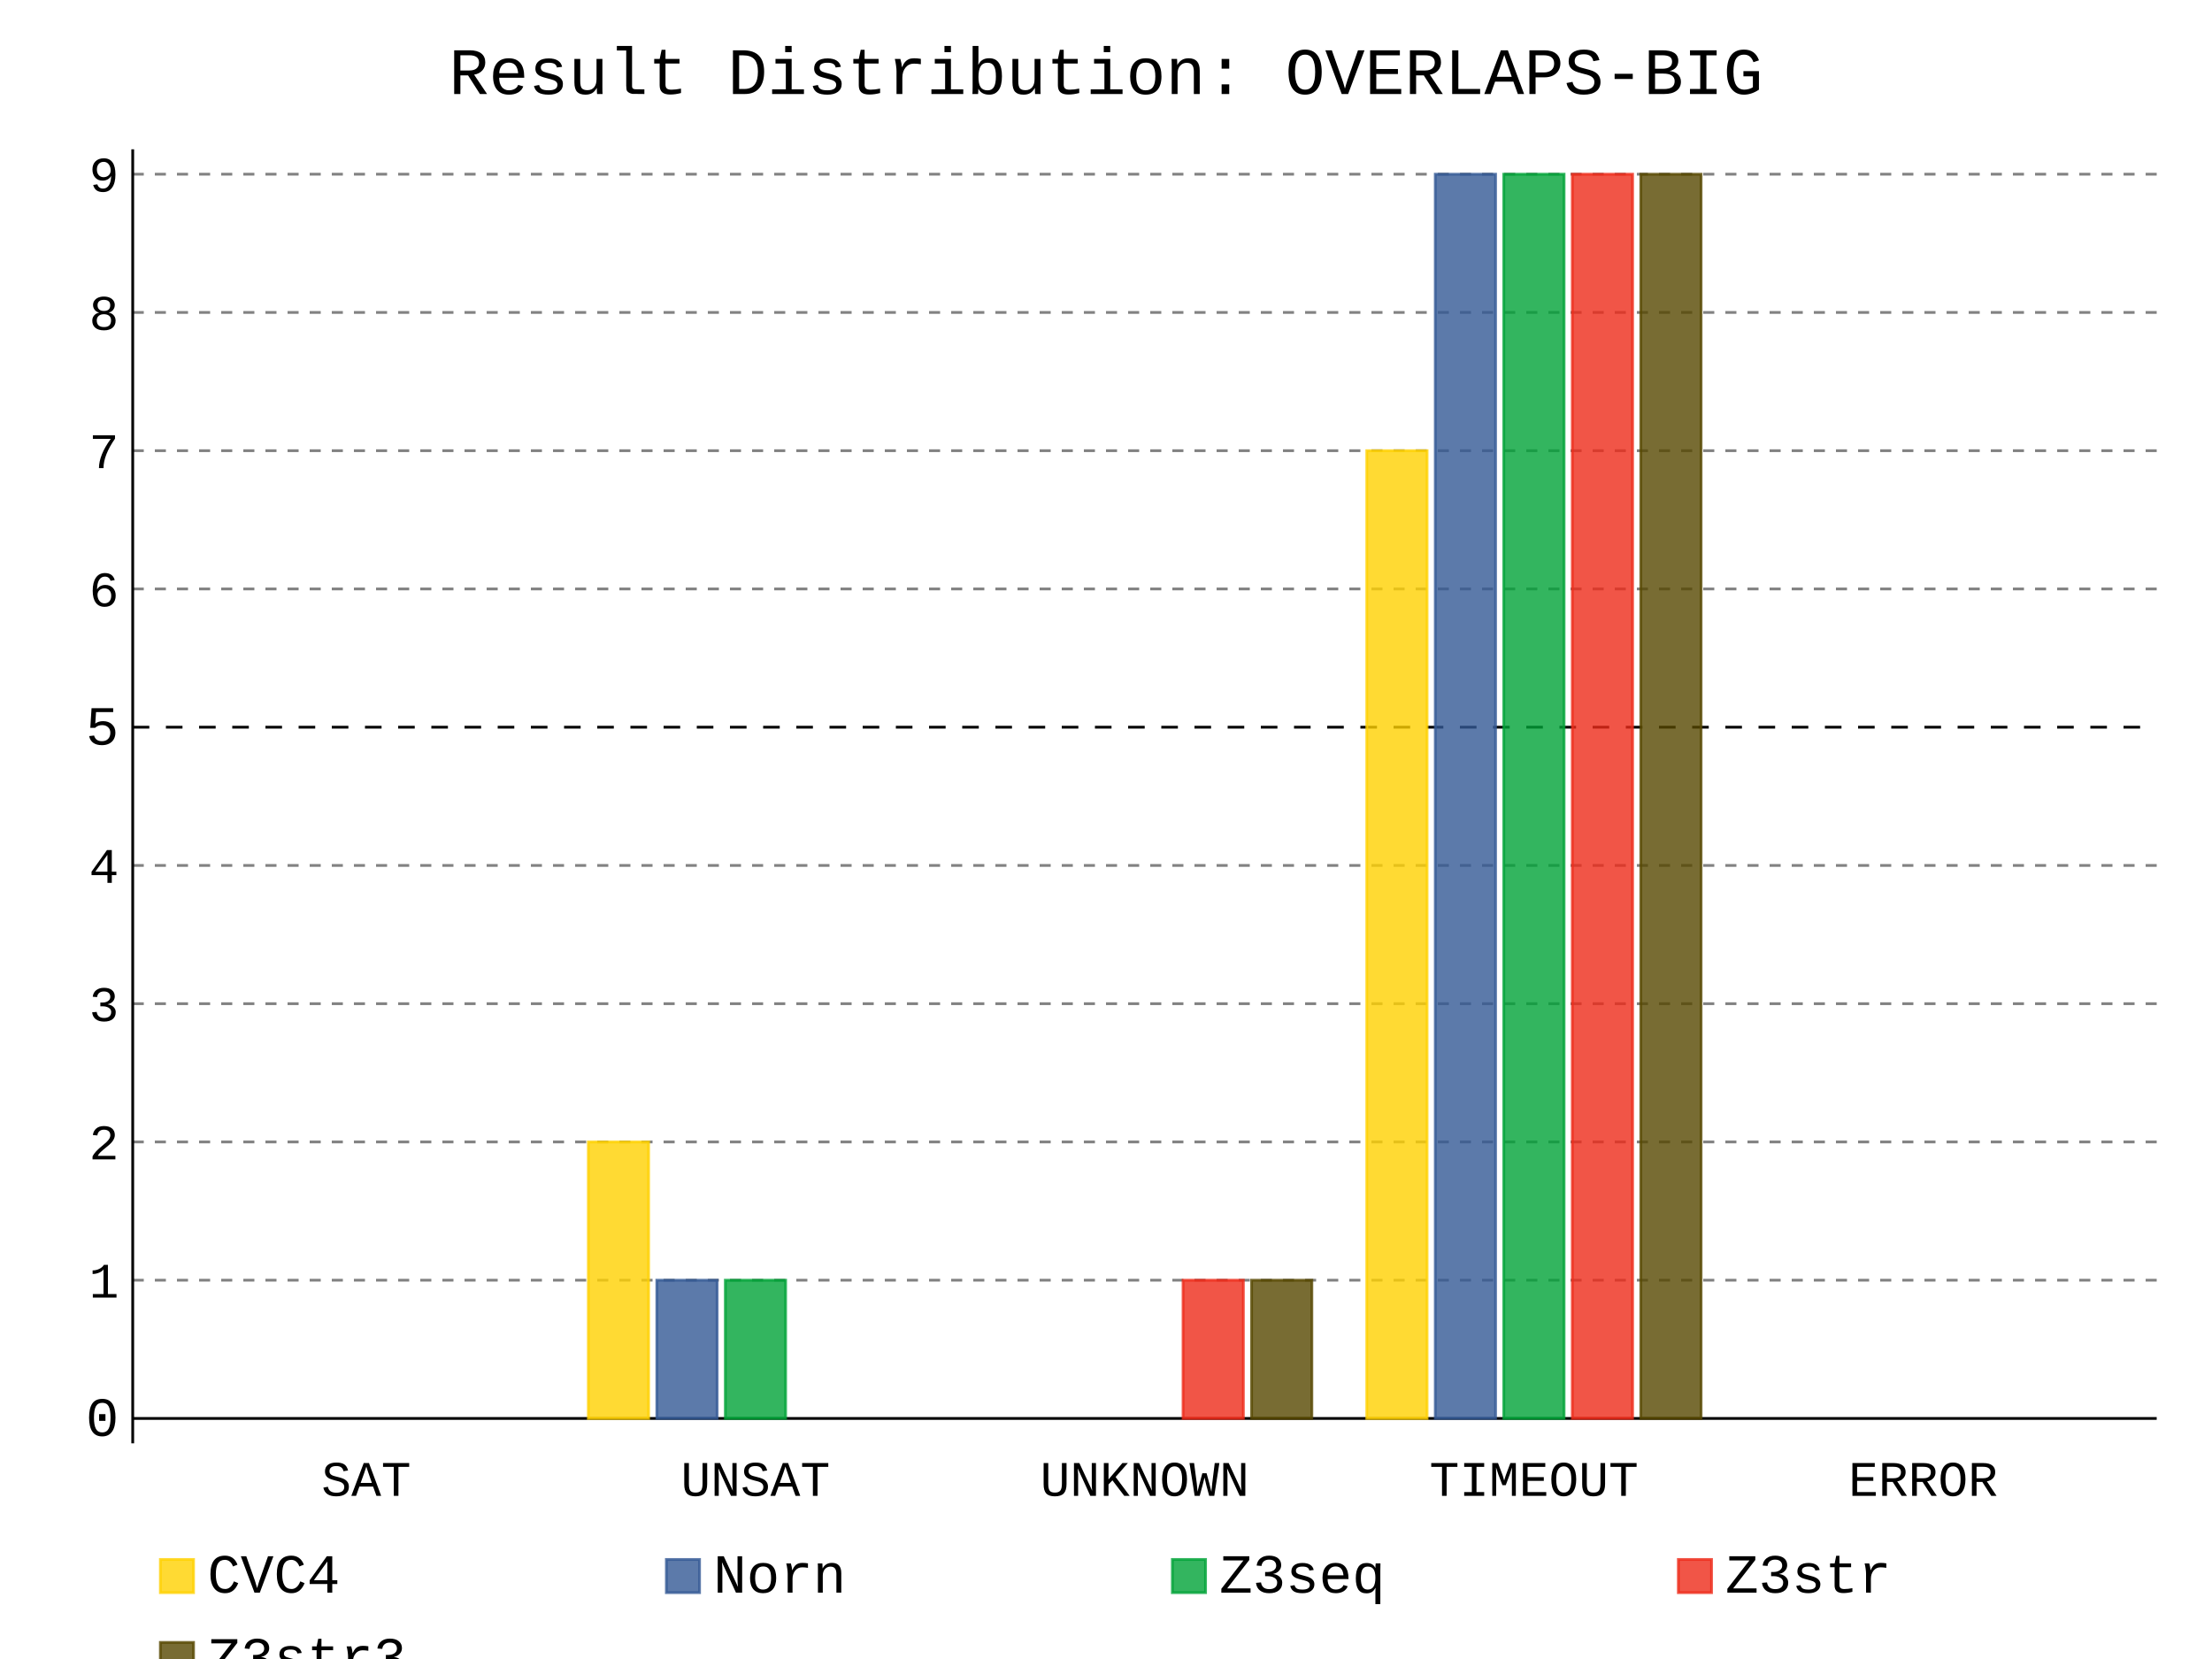
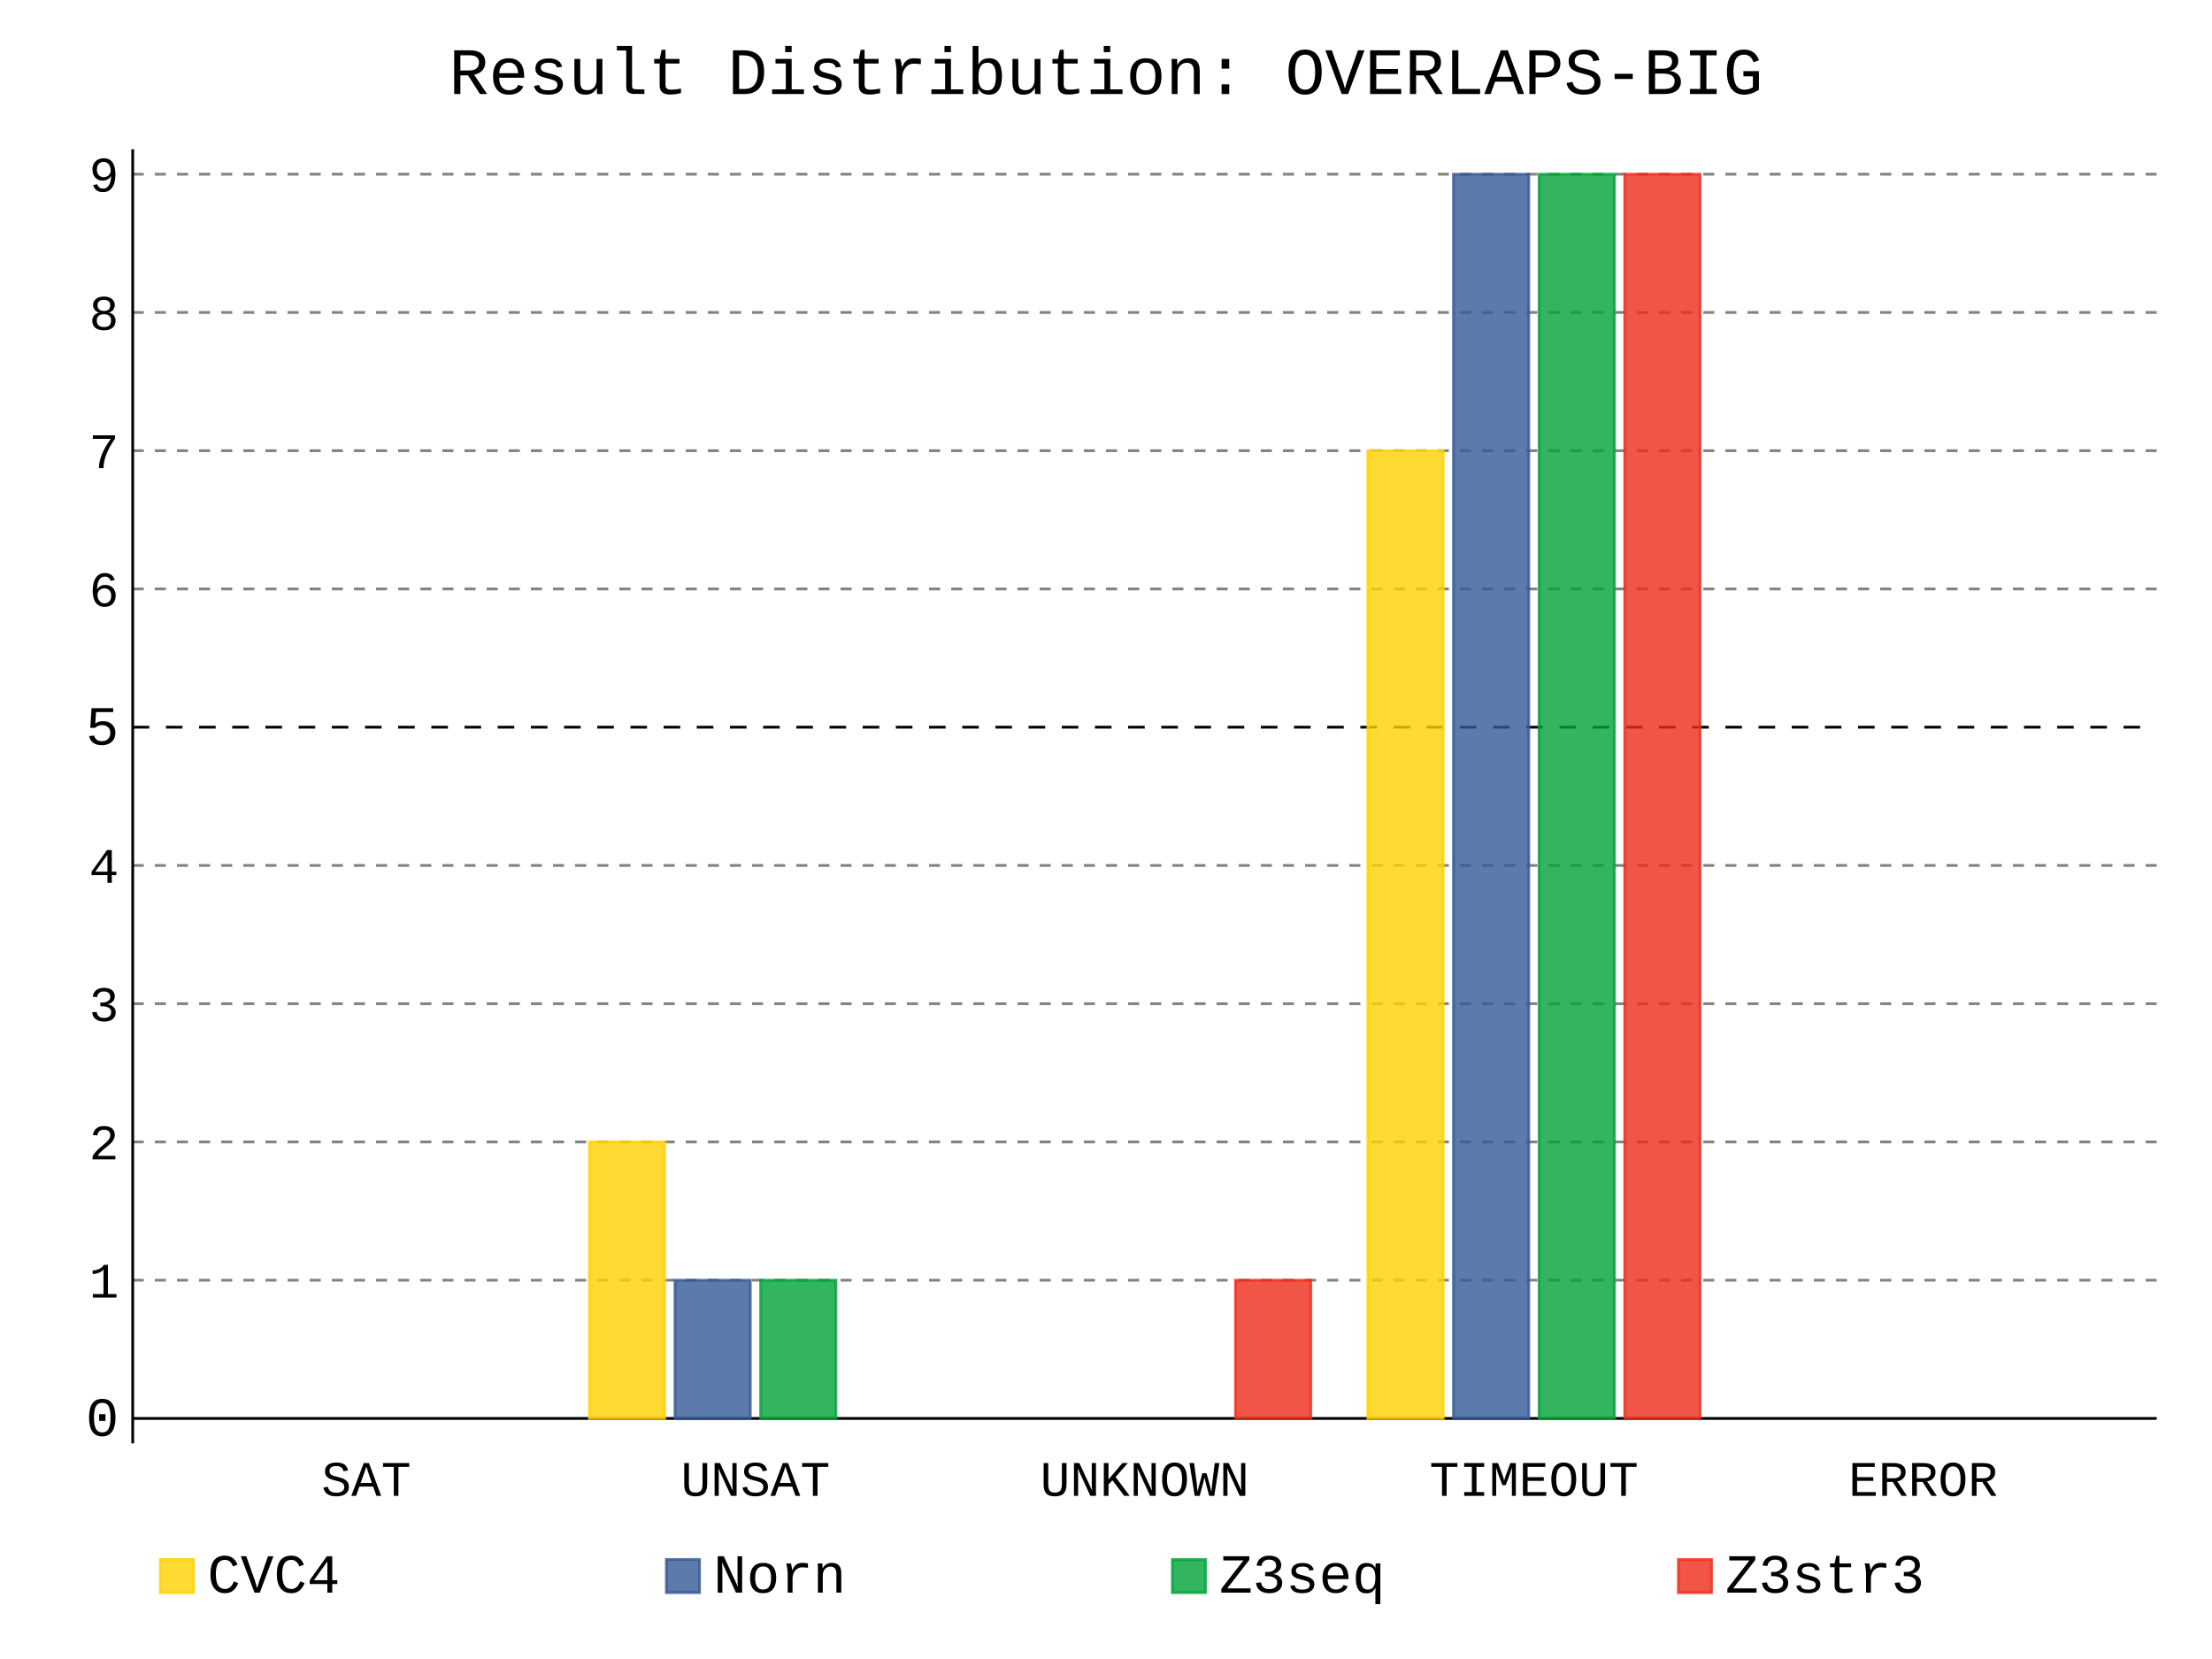
- <svg xmlns="http://www.w3.org/2000/svg" id="chart-ce43a059-4358-476a-bb86-071a1c164691" class="pygal-chart" viewBox="0 0 800 600">
+ <svg xmlns="http://www.w3.org/2000/svg" id="chart-82ece17a-d580-466c-9247-1dfa2f2ea544" class="pygal-chart" viewBox="0 0 800 600">
  <defs>
-     <style type="text/css">#chart-ce43a059-4358-476a-bb86-071a1c164691{-webkit-user-select:none;-webkit-font-smoothing:antialiased;font-family:Consolas,"Liberation Mono",Menlo,Courier,monospace}#chart-ce43a059-4358-476a-bb86-071a1c164691 .title{font-family:Consolas,"Liberation Mono",Menlo,Courier,monospace;font-size:24px}#chart-ce43a059-4358-476a-bb86-071a1c164691 .legends .legend text{font-family:Consolas,"Liberation Mono",Menlo,Courier,monospace;font-size:20px}#chart-ce43a059-4358-476a-bb86-071a1c164691 .axis text{font-family:Consolas,"Liberation Mono",Menlo,Courier,monospace;font-size:18px}#chart-ce43a059-4358-476a-bb86-071a1c164691 .axis text.major{font-family:Consolas,"Liberation Mono",Menlo,Courier,monospace;font-size:20px}#chart-ce43a059-4358-476a-bb86-071a1c164691 .text-overlay text.value{font-family:Consolas,"Liberation Mono",Menlo,Courier,monospace;font-size:22px}#chart-ce43a059-4358-476a-bb86-071a1c164691 .text-overlay text.label{font-family:Consolas,"Liberation Mono",Menlo,Courier,monospace;font-size:20px}#chart-ce43a059-4358-476a-bb86-071a1c164691 .tooltip{font-family:Consolas,"Liberation Mono",Menlo,Courier,monospace;font-size:20px}#chart-ce43a059-4358-476a-bb86-071a1c164691 text.no_data{font-family:Consolas,"Liberation Mono",Menlo,Courier,monospace;font-size:64px}
- #chart-ce43a059-4358-476a-bb86-071a1c164691{background-color:#FFFFFF}#chart-ce43a059-4358-476a-bb86-071a1c164691 path,#chart-ce43a059-4358-476a-bb86-071a1c164691 line,#chart-ce43a059-4358-476a-bb86-071a1c164691 rect,#chart-ce43a059-4358-476a-bb86-071a1c164691 circle{-webkit-transition:100ms;-moz-transition:100ms;transition:100ms}#chart-ce43a059-4358-476a-bb86-071a1c164691 .graph &gt; .background{fill:#FFFFFF}#chart-ce43a059-4358-476a-bb86-071a1c164691 .plot &gt; .background{fill:#FFFFFF}#chart-ce43a059-4358-476a-bb86-071a1c164691 .graph{fill:#000000}#chart-ce43a059-4358-476a-bb86-071a1c164691 text.no_data{fill:#000000}#chart-ce43a059-4358-476a-bb86-071a1c164691 .title{fill:#000000}#chart-ce43a059-4358-476a-bb86-071a1c164691 .legends .legend text{fill:#000000}#chart-ce43a059-4358-476a-bb86-071a1c164691 .legends .legend:hover text{fill:#000000}#chart-ce43a059-4358-476a-bb86-071a1c164691 .axis .line{stroke:#000000}#chart-ce43a059-4358-476a-bb86-071a1c164691 .axis .guide.line{stroke:#828282}#chart-ce43a059-4358-476a-bb86-071a1c164691 .axis .major.line{stroke:#000000}#chart-ce43a059-4358-476a-bb86-071a1c164691 .axis text.major{fill:#000000}#chart-ce43a059-4358-476a-bb86-071a1c164691 .axis.y .guides:hover .guide.line,#chart-ce43a059-4358-476a-bb86-071a1c164691 .line-graph .axis.x .guides:hover .guide.line,#chart-ce43a059-4358-476a-bb86-071a1c164691 .stackedline-graph .axis.x .guides:hover .guide.line,#chart-ce43a059-4358-476a-bb86-071a1c164691 .xy-graph .axis.x .guides:hover .guide.line{stroke:#000000}#chart-ce43a059-4358-476a-bb86-071a1c164691 .axis .guides:hover text{fill:#000000}#chart-ce43a059-4358-476a-bb86-071a1c164691 .reactive{fill-opacity:.8;stroke-opacity:.8}#chart-ce43a059-4358-476a-bb86-071a1c164691 .ci{stroke:#000000}#chart-ce43a059-4358-476a-bb86-071a1c164691 .reactive.active,#chart-ce43a059-4358-476a-bb86-071a1c164691 .active .reactive{fill-opacity:.9;stroke-opacity:.9;stroke-width:4}#chart-ce43a059-4358-476a-bb86-071a1c164691 .ci .reactive.active{stroke-width:1.5}#chart-ce43a059-4358-476a-bb86-071a1c164691 .series text{fill:#000000}#chart-ce43a059-4358-476a-bb86-071a1c164691 .tooltip rect{fill:#FFFFFF;stroke:#000000;-webkit-transition:opacity 100ms;-moz-transition:opacity 100ms;transition:opacity 100ms}#chart-ce43a059-4358-476a-bb86-071a1c164691 .tooltip .label{fill:#000000}#chart-ce43a059-4358-476a-bb86-071a1c164691 .tooltip .label{fill:#000000}#chart-ce43a059-4358-476a-bb86-071a1c164691 .tooltip .legend{font-size:.8em;fill:#828282}#chart-ce43a059-4358-476a-bb86-071a1c164691 .tooltip .x_label{font-size:.6em;fill:#000000}#chart-ce43a059-4358-476a-bb86-071a1c164691 .tooltip .xlink{font-size:.5em;text-decoration:underline}#chart-ce43a059-4358-476a-bb86-071a1c164691 .tooltip .value{font-size:1.5em}#chart-ce43a059-4358-476a-bb86-071a1c164691 .bound{font-size:.5em}#chart-ce43a059-4358-476a-bb86-071a1c164691 .max-value{font-size:.75em;fill:#828282}#chart-ce43a059-4358-476a-bb86-071a1c164691 .map-element{fill:#FFFFFF;stroke:#828282 !important}#chart-ce43a059-4358-476a-bb86-071a1c164691 .map-element .reactive{fill-opacity:inherit;stroke-opacity:inherit}#chart-ce43a059-4358-476a-bb86-071a1c164691 .color-0,#chart-ce43a059-4358-476a-bb86-071a1c164691 .color-0 a:visited{stroke:#ffd000;fill:#ffd000}#chart-ce43a059-4358-476a-bb86-071a1c164691 .color-1,#chart-ce43a059-4358-476a-bb86-071a1c164691 .color-1 a:visited{stroke:#345995;fill:#345995}#chart-ce43a059-4358-476a-bb86-071a1c164691 .color-2,#chart-ce43a059-4358-476a-bb86-071a1c164691 .color-2 a:visited{stroke:#01a337;fill:#01a337}#chart-ce43a059-4358-476a-bb86-071a1c164691 .color-3,#chart-ce43a059-4358-476a-bb86-071a1c164691 .color-3 a:visited{stroke:#ed2b1a;fill:#ed2b1a}#chart-ce43a059-4358-476a-bb86-071a1c164691 .color-4,#chart-ce43a059-4358-476a-bb86-071a1c164691 .color-4 a:visited{stroke:#574700;fill:#574700}#chart-ce43a059-4358-476a-bb86-071a1c164691 .text-overlay .color-0 text{fill:black}#chart-ce43a059-4358-476a-bb86-071a1c164691 .text-overlay .color-1 text{fill:black}#chart-ce43a059-4358-476a-bb86-071a1c164691 .text-overlay .color-2 text{fill:black}#chart-ce43a059-4358-476a-bb86-071a1c164691 .text-overlay .color-3 text{fill:black}#chart-ce43a059-4358-476a-bb86-071a1c164691 .text-overlay .color-4 text{fill:white}
- #chart-ce43a059-4358-476a-bb86-071a1c164691 text.no_data{text-anchor:middle}#chart-ce43a059-4358-476a-bb86-071a1c164691 .guide.line{fill:none}#chart-ce43a059-4358-476a-bb86-071a1c164691 .centered{text-anchor:middle}#chart-ce43a059-4358-476a-bb86-071a1c164691 .title{text-anchor:middle}#chart-ce43a059-4358-476a-bb86-071a1c164691 .legends .legend text{fill-opacity:1}#chart-ce43a059-4358-476a-bb86-071a1c164691 .axis.x text{text-anchor:middle}#chart-ce43a059-4358-476a-bb86-071a1c164691 .axis.x:not(.web) text[transform]{text-anchor:start}#chart-ce43a059-4358-476a-bb86-071a1c164691 .axis.x:not(.web) text[transform].backwards{text-anchor:end}#chart-ce43a059-4358-476a-bb86-071a1c164691 .axis.y text{text-anchor:end}#chart-ce43a059-4358-476a-bb86-071a1c164691 .axis.y text[transform].backwards{text-anchor:start}#chart-ce43a059-4358-476a-bb86-071a1c164691 .axis.y2 text{text-anchor:start}#chart-ce43a059-4358-476a-bb86-071a1c164691 .axis.y2 text[transform].backwards{text-anchor:end}#chart-ce43a059-4358-476a-bb86-071a1c164691 .axis .guide.line{stroke-dasharray:4,4}#chart-ce43a059-4358-476a-bb86-071a1c164691 .axis .major.guide.line{stroke-dasharray:6,6}#chart-ce43a059-4358-476a-bb86-071a1c164691 .horizontal .axis.y .guide.line,#chart-ce43a059-4358-476a-bb86-071a1c164691 .horizontal .axis.y2 .guide.line,#chart-ce43a059-4358-476a-bb86-071a1c164691 .vertical .axis.x .guide.line{opacity:0}#chart-ce43a059-4358-476a-bb86-071a1c164691 .horizontal .axis.always_show .guide.line,#chart-ce43a059-4358-476a-bb86-071a1c164691 .vertical .axis.always_show .guide.line{opacity:1 !important}#chart-ce43a059-4358-476a-bb86-071a1c164691 .axis.y .guides:hover .guide.line,#chart-ce43a059-4358-476a-bb86-071a1c164691 .axis.y2 .guides:hover .guide.line,#chart-ce43a059-4358-476a-bb86-071a1c164691 .axis.x .guides:hover .guide.line{opacity:1}#chart-ce43a059-4358-476a-bb86-071a1c164691 .axis .guides:hover text{opacity:1}#chart-ce43a059-4358-476a-bb86-071a1c164691 .nofill{fill:none}#chart-ce43a059-4358-476a-bb86-071a1c164691 .subtle-fill{fill-opacity:.2}#chart-ce43a059-4358-476a-bb86-071a1c164691 .dot{stroke-width:1px;fill-opacity:1}#chart-ce43a059-4358-476a-bb86-071a1c164691 .dot.active{stroke-width:5px}#chart-ce43a059-4358-476a-bb86-071a1c164691 .dot.negative{fill:transparent}#chart-ce43a059-4358-476a-bb86-071a1c164691 text,#chart-ce43a059-4358-476a-bb86-071a1c164691 tspan{stroke:none !important}#chart-ce43a059-4358-476a-bb86-071a1c164691 .series text.active{opacity:1}#chart-ce43a059-4358-476a-bb86-071a1c164691 .tooltip rect{fill-opacity:.95;stroke-width:.5}#chart-ce43a059-4358-476a-bb86-071a1c164691 .tooltip text{fill-opacity:1}#chart-ce43a059-4358-476a-bb86-071a1c164691 .showable{visibility:hidden}#chart-ce43a059-4358-476a-bb86-071a1c164691 .showable.shown{visibility:visible}#chart-ce43a059-4358-476a-bb86-071a1c164691 .gauge-background{fill:rgba(229,229,229,1);stroke:none}#chart-ce43a059-4358-476a-bb86-071a1c164691 .bg-lines{stroke:#FFFFFF;stroke-width:2px}</style>
+     <style type="text/css">#chart-82ece17a-d580-466c-9247-1dfa2f2ea544{-webkit-user-select:none;-webkit-font-smoothing:antialiased;font-family:Consolas,"Liberation Mono",Menlo,Courier,monospace}#chart-82ece17a-d580-466c-9247-1dfa2f2ea544 .title{font-family:Consolas,"Liberation Mono",Menlo,Courier,monospace;font-size:24px}#chart-82ece17a-d580-466c-9247-1dfa2f2ea544 .legends .legend text{font-family:Consolas,"Liberation Mono",Menlo,Courier,monospace;font-size:20px}#chart-82ece17a-d580-466c-9247-1dfa2f2ea544 .axis text{font-family:Consolas,"Liberation Mono",Menlo,Courier,monospace;font-size:18px}#chart-82ece17a-d580-466c-9247-1dfa2f2ea544 .axis text.major{font-family:Consolas,"Liberation Mono",Menlo,Courier,monospace;font-size:20px}#chart-82ece17a-d580-466c-9247-1dfa2f2ea544 .text-overlay text.value{font-family:Consolas,"Liberation Mono",Menlo,Courier,monospace;font-size:22px}#chart-82ece17a-d580-466c-9247-1dfa2f2ea544 .text-overlay text.label{font-family:Consolas,"Liberation Mono",Menlo,Courier,monospace;font-size:20px}#chart-82ece17a-d580-466c-9247-1dfa2f2ea544 .tooltip{font-family:Consolas,"Liberation Mono",Menlo,Courier,monospace;font-size:20px}#chart-82ece17a-d580-466c-9247-1dfa2f2ea544 text.no_data{font-family:Consolas,"Liberation Mono",Menlo,Courier,monospace;font-size:64px}
+ #chart-82ece17a-d580-466c-9247-1dfa2f2ea544{background-color:#FFFFFF}#chart-82ece17a-d580-466c-9247-1dfa2f2ea544 path,#chart-82ece17a-d580-466c-9247-1dfa2f2ea544 line,#chart-82ece17a-d580-466c-9247-1dfa2f2ea544 rect,#chart-82ece17a-d580-466c-9247-1dfa2f2ea544 circle{-webkit-transition:100ms;-moz-transition:100ms;transition:100ms}#chart-82ece17a-d580-466c-9247-1dfa2f2ea544 .graph &gt; .background{fill:#FFFFFF}#chart-82ece17a-d580-466c-9247-1dfa2f2ea544 .plot &gt; .background{fill:#FFFFFF}#chart-82ece17a-d580-466c-9247-1dfa2f2ea544 .graph{fill:#000000}#chart-82ece17a-d580-466c-9247-1dfa2f2ea544 text.no_data{fill:#000000}#chart-82ece17a-d580-466c-9247-1dfa2f2ea544 .title{fill:#000000}#chart-82ece17a-d580-466c-9247-1dfa2f2ea544 .legends .legend text{fill:#000000}#chart-82ece17a-d580-466c-9247-1dfa2f2ea544 .legends .legend:hover text{fill:#000000}#chart-82ece17a-d580-466c-9247-1dfa2f2ea544 .axis .line{stroke:#000000}#chart-82ece17a-d580-466c-9247-1dfa2f2ea544 .axis .guide.line{stroke:#828282}#chart-82ece17a-d580-466c-9247-1dfa2f2ea544 .axis .major.line{stroke:#000000}#chart-82ece17a-d580-466c-9247-1dfa2f2ea544 .axis text.major{fill:#000000}#chart-82ece17a-d580-466c-9247-1dfa2f2ea544 .axis.y .guides:hover .guide.line,#chart-82ece17a-d580-466c-9247-1dfa2f2ea544 .line-graph .axis.x .guides:hover .guide.line,#chart-82ece17a-d580-466c-9247-1dfa2f2ea544 .stackedline-graph .axis.x .guides:hover .guide.line,#chart-82ece17a-d580-466c-9247-1dfa2f2ea544 .xy-graph .axis.x .guides:hover .guide.line{stroke:#000000}#chart-82ece17a-d580-466c-9247-1dfa2f2ea544 .axis .guides:hover text{fill:#000000}#chart-82ece17a-d580-466c-9247-1dfa2f2ea544 .reactive{fill-opacity:.8;stroke-opacity:.8}#chart-82ece17a-d580-466c-9247-1dfa2f2ea544 .ci{stroke:#000000}#chart-82ece17a-d580-466c-9247-1dfa2f2ea544 .reactive.active,#chart-82ece17a-d580-466c-9247-1dfa2f2ea544 .active .reactive{fill-opacity:.9;stroke-opacity:.9;stroke-width:4}#chart-82ece17a-d580-466c-9247-1dfa2f2ea544 .ci .reactive.active{stroke-width:1.5}#chart-82ece17a-d580-466c-9247-1dfa2f2ea544 .series text{fill:#000000}#chart-82ece17a-d580-466c-9247-1dfa2f2ea544 .tooltip rect{fill:#FFFFFF;stroke:#000000;-webkit-transition:opacity 100ms;-moz-transition:opacity 100ms;transition:opacity 100ms}#chart-82ece17a-d580-466c-9247-1dfa2f2ea544 .tooltip .label{fill:#000000}#chart-82ece17a-d580-466c-9247-1dfa2f2ea544 .tooltip .label{fill:#000000}#chart-82ece17a-d580-466c-9247-1dfa2f2ea544 .tooltip .legend{font-size:.8em;fill:#828282}#chart-82ece17a-d580-466c-9247-1dfa2f2ea544 .tooltip .x_label{font-size:.6em;fill:#000000}#chart-82ece17a-d580-466c-9247-1dfa2f2ea544 .tooltip .xlink{font-size:.5em;text-decoration:underline}#chart-82ece17a-d580-466c-9247-1dfa2f2ea544 .tooltip .value{font-size:1.5em}#chart-82ece17a-d580-466c-9247-1dfa2f2ea544 .bound{font-size:.5em}#chart-82ece17a-d580-466c-9247-1dfa2f2ea544 .max-value{font-size:.75em;fill:#828282}#chart-82ece17a-d580-466c-9247-1dfa2f2ea544 .map-element{fill:#FFFFFF;stroke:#828282 !important}#chart-82ece17a-d580-466c-9247-1dfa2f2ea544 .map-element .reactive{fill-opacity:inherit;stroke-opacity:inherit}#chart-82ece17a-d580-466c-9247-1dfa2f2ea544 .color-0,#chart-82ece17a-d580-466c-9247-1dfa2f2ea544 .color-0 a:visited{stroke:#FFD000;fill:#FFD000}#chart-82ece17a-d580-466c-9247-1dfa2f2ea544 .color-1,#chart-82ece17a-d580-466c-9247-1dfa2f2ea544 .color-1 a:visited{stroke:#345995;fill:#345995}#chart-82ece17a-d580-466c-9247-1dfa2f2ea544 .color-2,#chart-82ece17a-d580-466c-9247-1dfa2f2ea544 .color-2 a:visited{stroke:#01A337;fill:#01A337}#chart-82ece17a-d580-466c-9247-1dfa2f2ea544 .color-3,#chart-82ece17a-d580-466c-9247-1dfa2f2ea544 .color-3 a:visited{stroke:#ED2B1A;fill:#ED2B1A}#chart-82ece17a-d580-466c-9247-1dfa2f2ea544 .text-overlay .color-0 text{fill:black}#chart-82ece17a-d580-466c-9247-1dfa2f2ea544 .text-overlay .color-1 text{fill:black}#chart-82ece17a-d580-466c-9247-1dfa2f2ea544 .text-overlay .color-2 text{fill:black}#chart-82ece17a-d580-466c-9247-1dfa2f2ea544 .text-overlay .color-3 text{fill:black}
+ #chart-82ece17a-d580-466c-9247-1dfa2f2ea544 text.no_data{text-anchor:middle}#chart-82ece17a-d580-466c-9247-1dfa2f2ea544 .guide.line{fill:none}#chart-82ece17a-d580-466c-9247-1dfa2f2ea544 .centered{text-anchor:middle}#chart-82ece17a-d580-466c-9247-1dfa2f2ea544 .title{text-anchor:middle}#chart-82ece17a-d580-466c-9247-1dfa2f2ea544 .legends .legend text{fill-opacity:1}#chart-82ece17a-d580-466c-9247-1dfa2f2ea544 .axis.x text{text-anchor:middle}#chart-82ece17a-d580-466c-9247-1dfa2f2ea544 .axis.x:not(.web) text[transform]{text-anchor:start}#chart-82ece17a-d580-466c-9247-1dfa2f2ea544 .axis.x:not(.web) text[transform].backwards{text-anchor:end}#chart-82ece17a-d580-466c-9247-1dfa2f2ea544 .axis.y text{text-anchor:end}#chart-82ece17a-d580-466c-9247-1dfa2f2ea544 .axis.y text[transform].backwards{text-anchor:start}#chart-82ece17a-d580-466c-9247-1dfa2f2ea544 .axis.y2 text{text-anchor:start}#chart-82ece17a-d580-466c-9247-1dfa2f2ea544 .axis.y2 text[transform].backwards{text-anchor:end}#chart-82ece17a-d580-466c-9247-1dfa2f2ea544 .axis .guide.line{stroke-dasharray:4,4}#chart-82ece17a-d580-466c-9247-1dfa2f2ea544 .axis .major.guide.line{stroke-dasharray:6,6}#chart-82ece17a-d580-466c-9247-1dfa2f2ea544 .horizontal .axis.y .guide.line,#chart-82ece17a-d580-466c-9247-1dfa2f2ea544 .horizontal .axis.y2 .guide.line,#chart-82ece17a-d580-466c-9247-1dfa2f2ea544 .vertical .axis.x .guide.line{opacity:0}#chart-82ece17a-d580-466c-9247-1dfa2f2ea544 .horizontal .axis.always_show .guide.line,#chart-82ece17a-d580-466c-9247-1dfa2f2ea544 .vertical .axis.always_show .guide.line{opacity:1 !important}#chart-82ece17a-d580-466c-9247-1dfa2f2ea544 .axis.y .guides:hover .guide.line,#chart-82ece17a-d580-466c-9247-1dfa2f2ea544 .axis.y2 .guides:hover .guide.line,#chart-82ece17a-d580-466c-9247-1dfa2f2ea544 .axis.x .guides:hover .guide.line{opacity:1}#chart-82ece17a-d580-466c-9247-1dfa2f2ea544 .axis .guides:hover text{opacity:1}#chart-82ece17a-d580-466c-9247-1dfa2f2ea544 .nofill{fill:none}#chart-82ece17a-d580-466c-9247-1dfa2f2ea544 .subtle-fill{fill-opacity:.2}#chart-82ece17a-d580-466c-9247-1dfa2f2ea544 .dot{stroke-width:1px;fill-opacity:1}#chart-82ece17a-d580-466c-9247-1dfa2f2ea544 .dot.active{stroke-width:5px}#chart-82ece17a-d580-466c-9247-1dfa2f2ea544 .dot.negative{fill:transparent}#chart-82ece17a-d580-466c-9247-1dfa2f2ea544 text,#chart-82ece17a-d580-466c-9247-1dfa2f2ea544 tspan{stroke:none !important}#chart-82ece17a-d580-466c-9247-1dfa2f2ea544 .series text.active{opacity:1}#chart-82ece17a-d580-466c-9247-1dfa2f2ea544 .tooltip rect{fill-opacity:.95;stroke-width:.5}#chart-82ece17a-d580-466c-9247-1dfa2f2ea544 .tooltip text{fill-opacity:1}#chart-82ece17a-d580-466c-9247-1dfa2f2ea544 .showable{visibility:hidden}#chart-82ece17a-d580-466c-9247-1dfa2f2ea544 .showable.shown{visibility:visible}#chart-82ece17a-d580-466c-9247-1dfa2f2ea544 .gauge-background{fill:rgba(229,229,229,1);stroke:none}#chart-82ece17a-d580-466c-9247-1dfa2f2ea544 .bg-lines{stroke:#FFFFFF;stroke-width:2px}</style>
  </defs>
  <g class="graph bar-graph vertical">
    <rect class="background" height="600" width="800" x="0" y="0" />
    <g class="plot" transform="translate(48, 54)">
      <rect class="background" height="468.0" width="732" x="0" y="0" />
      <g class="axis y always_show">
        <g class="guides">
          <path class="axis major line" d="M0 459 h732" />
          <text class="major" x="-5" y="465.3">0</text>
        </g>
        <g class="guides">
          <path class="guide line" d="M0 409 h732" />
          <text class="" x="-5" y="415.3">1</text>
        </g>
        <g class="guides">
          <path class="guide line" d="M0 359 h732" />
          <text class="" x="-5" y="365.3">2</text>
        </g>
        <g class="guides">
          <path class="guide line" d="M0 309 h732" />
          <text class="" x="-5" y="315.3">3</text>
        </g>
        <g class="guides">
          <path class="guide line" d="M0 259 h732" />
          <text class="" x="-5" y="265.3">4</text>
        </g>
        <g class="guides">
          <path class="major guide line" d="M0 209 h732" />
          <text class="major" x="-5" y="215.3">5</text>
        </g>
        <g class="guides">
          <path class="guide line" d="M0 159 h732" />
          <text class="" x="-5" y="165.3">6</text>
        </g>
        <g class="guides">
          <path class="guide line" d="M0 109 h732" />
          <text class="" x="-5" y="115.3">7</text>
        </g>
        <g class="guides">
          <path class="guide line" d="M0 59 h732" />
          <text class="" x="-5" y="65.3">8</text>
        </g>
        <g class="guides">
          <path class="guide line" d="M0 9 h732" />
          <text class="" x="-5" y="15.3">9</text>
        </g>
      </g>
      <g class="axis x">
        <path class="line" d="M0 0 v468" />
        <g class="guides">
          <path class="guide line" d="M84.462 0 v468" />
          <text class="" x="84.462" y="487.0">SAT</text>
        </g>
        <g class="guides">
          <path class="guide line" d="M225.231 0 v468" />
          <text class="" x="225.231" y="487.0">UNSAT</text>
        </g>
        <g class="guides">
          <path class="guide line" d="M366 0 v468" />
          <text class="" x="366.0" y="487.0">UNKNOWN</text>
        </g>
        <g class="guides">
          <path class="guide line" d="M506.769 0 v468" />
          <text class="" x="506.769" y="487.0">TIMEOUT</text>
        </g>
        <g class="guides">
          <path class="guide line" d="M647.538 0 v468" />
          <text class="" x="647.538" y="487.0">ERROR</text>
        </g>
      </g>
      <g class="series serie-0 color-0">
        <g class="bars">
          <g class="bar">
-             <rect class="rect reactive tooltip-trigger" height="0.0" rx="0" ry="0" width="21.802" x="24.01" y="459.0" />
+             <rect class="rect reactive tooltip-trigger" height="0.0" rx="0" ry="0" width="27.253" x="24.381" y="459.0" />
          </g>
          <g class="bar">
-             <rect class="rect reactive tooltip-trigger" height="100.0" rx="0" ry="0" width="21.802" x="164.779" y="359.0" />
+             <rect class="rect reactive tooltip-trigger" height="100.0" rx="0" ry="0" width="27.253" x="165.15" y="359.0" />
          </g>
          <g class="bar">
-             <rect class="rect reactive tooltip-trigger" height="0.0" rx="0" ry="0" width="21.802" x="305.548" y="459.0" />
+             <rect class="rect reactive tooltip-trigger" height="0.0" rx="0" ry="0" width="27.253" x="305.92" y="459.0" />
          </g>
          <g class="bar">
-             <rect class="rect reactive tooltip-trigger" height="350.0" rx="0" ry="0" width="21.802" x="446.317" y="109.0" />
+             <rect class="rect reactive tooltip-trigger" height="350.0" rx="0" ry="0" width="27.253" x="446.689" y="109.0" />
          </g>
          <g class="bar">
-             <rect class="rect reactive tooltip-trigger" height="0.0" rx="0" ry="0" width="21.802" x="587.087" y="459.0" />
+             <rect class="rect reactive tooltip-trigger" height="0.0" rx="0" ry="0" width="27.253" x="587.458" y="459.0" />
          </g>
        </g>
      </g>
      <g class="series serie-1 color-1">
        <g class="bars">
          <g class="bar">
-             <rect class="rect reactive tooltip-trigger" height="0.0" rx="0" ry="0" width="21.802" x="48.785" y="459.0" />
+             <rect class="rect reactive tooltip-trigger" height="0.0" rx="0" ry="0" width="27.253" x="55.35" y="459.0" />
          </g>
          <g class="bar">
-             <rect class="rect reactive tooltip-trigger" height="50.0" rx="0" ry="0" width="21.802" x="189.554" y="409.0" />
+             <rect class="rect reactive tooltip-trigger" height="50.0" rx="0" ry="0" width="27.253" x="196.12" y="409.0" />
          </g>
          <g class="bar">
-             <rect class="rect reactive tooltip-trigger" height="0.0" rx="0" ry="0" width="21.802" x="330.323" y="459.0" />
+             <rect class="rect reactive tooltip-trigger" height="0.0" rx="0" ry="0" width="27.253" x="336.889" y="459.0" />
          </g>
          <g class="bar">
-             <rect class="rect reactive tooltip-trigger" height="450.0" rx="0" ry="0" width="21.802" x="471.093" y="9.0" />
+             <rect class="rect reactive tooltip-trigger" height="450.0" rx="0" ry="0" width="27.253" x="477.658" y="9.0" />
          </g>
          <g class="bar">
-             <rect class="rect reactive tooltip-trigger" height="0.0" rx="0" ry="0" width="21.802" x="611.862" y="459.0" />
+             <rect class="rect reactive tooltip-trigger" height="0.0" rx="0" ry="0" width="27.253" x="618.427" y="459.0" />
          </g>
        </g>
      </g>
      <g class="series serie-2 color-2">
        <g class="bars">
          <g class="bar">
-             <rect class="rect reactive tooltip-trigger" height="0.0" rx="0" ry="0" width="21.802" x="73.56" y="459.0" />
+             <rect class="rect reactive tooltip-trigger" height="0.0" rx="0" ry="0" width="27.253" x="86.32" y="459.0" />
          </g>
          <g class="bar">
-             <rect class="rect reactive tooltip-trigger" height="50.0" rx="0" ry="0" width="21.802" x="214.33" y="409.0" />
+             <rect class="rect reactive tooltip-trigger" height="50.0" rx="0" ry="0" width="27.253" x="227.089" y="409.0" />
          </g>
          <g class="bar">
-             <rect class="rect reactive tooltip-trigger" height="0.0" rx="0" ry="0" width="21.802" x="355.099" y="459.0" />
+             <rect class="rect reactive tooltip-trigger" height="0.0" rx="0" ry="0" width="27.253" x="367.858" y="459.0" />
          </g>
          <g class="bar">
-             <rect class="rect reactive tooltip-trigger" height="450.0" rx="0" ry="0" width="21.802" x="495.868" y="9.0" />
+             <rect class="rect reactive tooltip-trigger" height="450.0" rx="0" ry="0" width="27.253" x="508.627" y="9.0" />
          </g>
          <g class="bar">
-             <rect class="rect reactive tooltip-trigger" height="0.0" rx="0" ry="0" width="21.802" x="636.637" y="459.0" />
+             <rect class="rect reactive tooltip-trigger" height="0.0" rx="0" ry="0" width="27.253" x="649.397" y="459.0" />
          </g>
        </g>
      </g>
      <g class="series serie-3 color-3">
        <g class="bars">
          <g class="bar">
-             <rect class="rect reactive tooltip-trigger" height="0.0" rx="0" ry="0" width="21.802" x="98.336" y="459.0" />
+             <rect class="rect reactive tooltip-trigger" height="0.0" rx="0" ry="0" width="27.253" x="117.289" y="459.0" />
          </g>
          <g class="bar">
-             <rect class="rect reactive tooltip-trigger" height="0.0" rx="0" ry="0" width="21.802" x="239.105" y="459.0" />
+             <rect class="rect reactive tooltip-trigger" height="0.0" rx="0" ry="0" width="27.253" x="258.058" y="459.0" />
          </g>
          <g class="bar">
-             <rect class="rect reactive tooltip-trigger" height="50.0" rx="0" ry="0" width="21.802" x="379.874" y="409.0" />
+             <rect class="rect reactive tooltip-trigger" height="50.0" rx="0" ry="0" width="27.253" x="398.827" y="409.0" />
          </g>
          <g class="bar">
-             <rect class="rect reactive tooltip-trigger" height="450.0" rx="0" ry="0" width="21.802" x="520.643" y="9.0" />
+             <rect class="rect reactive tooltip-trigger" height="450.0" rx="0" ry="0" width="27.253" x="539.597" y="9.0" />
          </g>
          <g class="bar">
-             <rect class="rect reactive tooltip-trigger" height="0.0" rx="0" ry="0" width="21.802" x="661.413" y="459.0" />
-           </g>
-         </g>
-       </g>
-       <g class="series serie-4 color-4">
-         <g class="bars">
-           <g class="bar">
-             <rect class="rect reactive tooltip-trigger" height="0.0" rx="0" ry="0" width="21.802" x="123.111" y="459.0" />
-           </g>
-           <g class="bar">
-             <rect class="rect reactive tooltip-trigger" height="0.0" rx="0" ry="0" width="21.802" x="263.88" y="459.0" />
-           </g>
-           <g class="bar">
-             <rect class="rect reactive tooltip-trigger" height="50.0" rx="0" ry="0" width="21.802" x="404.65" y="409.0" />
-           </g>
-           <g class="bar">
-             <rect class="rect reactive tooltip-trigger" height="450.0" rx="0" ry="0" width="21.802" x="545.419" y="9.0" />
-           </g>
-           <g class="bar">
-             <rect class="rect reactive tooltip-trigger" height="0.0" rx="0" ry="0" width="21.802" x="686.188" y="459.0" />
+             <rect class="rect reactive tooltip-trigger" height="0.0" rx="0" ry="0" width="27.253" x="680.366" y="459.0" />
          </g>
        </g>
      </g>
    </g>
    <g class="titles">
      <text class="title plot_title" x="400.0" y="34">Result Distribution: OVERLAPS-BIG</text>
    </g>
    <g class="plot overlay" transform="translate(48, 54)">
      <g class="series serie-0 color-0" />
      <g class="series serie-1 color-1" />
      <g class="series serie-2 color-2" />
      <g class="series serie-3 color-3" />
-       <g class="series serie-4 color-4" />
    </g>
    <g class="plot text-overlay" transform="translate(48, 54)">
      <g class="series serie-0 color-0" />
      <g class="series serie-1 color-1" />
      <g class="series serie-2 color-2" />
      <g class="series serie-3 color-3" />
-       <g class="series serie-4 color-4" />
    </g>
    <g class="plot tooltip-overlay" transform="translate(48, 54)">
      <g class="tooltip" style="opacity: 0" transform="translate(0 0)">
        <rect class="tooltip-box" height="0" rx="10" ry="10" width="0" />
        <g class="text" />
      </g>
    </g>
    <g class="legends" transform="translate(58, 560)">
      <g class="legend reactive activate-serie" id="activate-serie-0">
        <rect class="color-0 reactive" height="12" width="12" x="0.0" y="4.0" />
        <text x="17.0" y="16.0">CVC4</text>
      </g>
      <g class="legend reactive activate-serie" id="activate-serie-1">
        <rect class="color-1 reactive" height="12" width="12" x="183.0" y="4.0" />
        <text x="200.0" y="16.0">Norn</text>
      </g>
      <g class="legend reactive activate-serie" id="activate-serie-2">
        <rect class="color-2 reactive" height="12" width="12" x="366.0" y="4.0" />
        <text x="383.0" y="16.0">Z3seq</text>
      </g>
      <g class="legend reactive activate-serie" id="activate-serie-3">
        <rect class="color-3 reactive" height="12" width="12" x="549.0" y="4.0" />
-         <text x="566.0" y="16.0">Z3str</text>
-       </g>
-       <g class="legend reactive activate-serie" id="activate-serie-4">
-         <rect class="color-4 reactive" height="12" width="12" x="0.0" y="34.0" />
-         <text x="17.0" y="46.0">Z3str3</text>
+         <text x="566.0" y="16.0">Z3str3</text>
      </g>
    </g>
  </g>
</svg>
